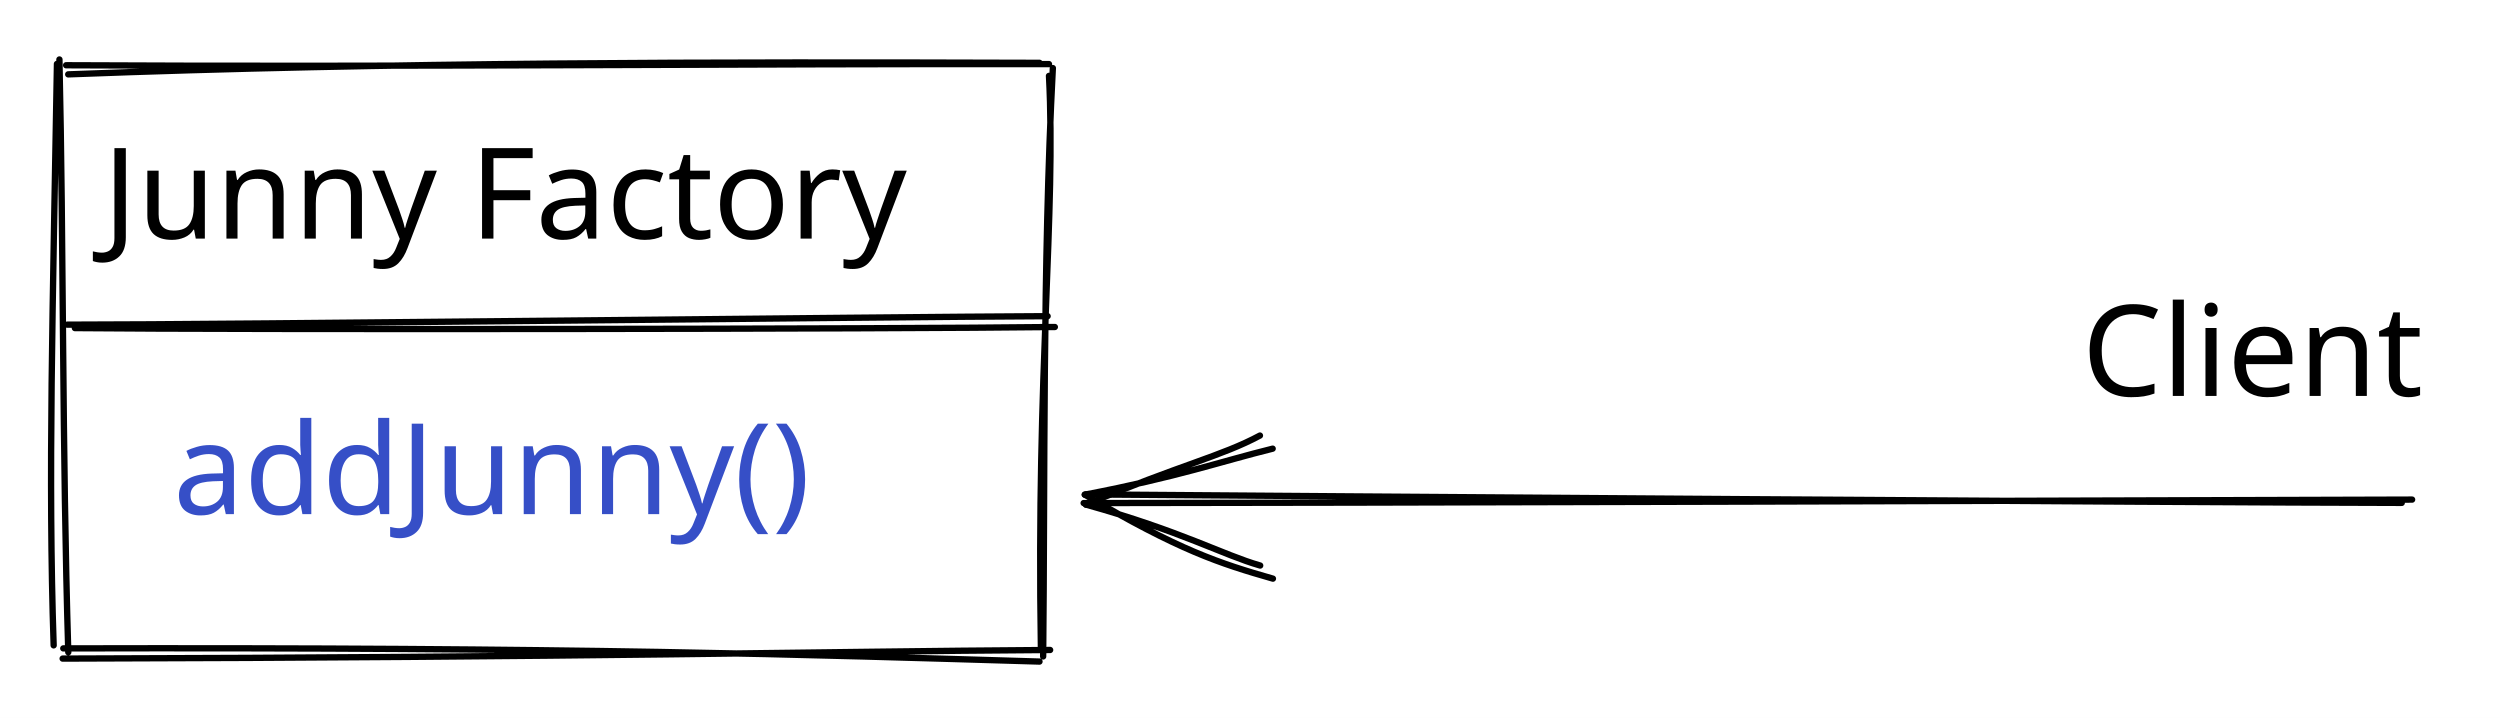
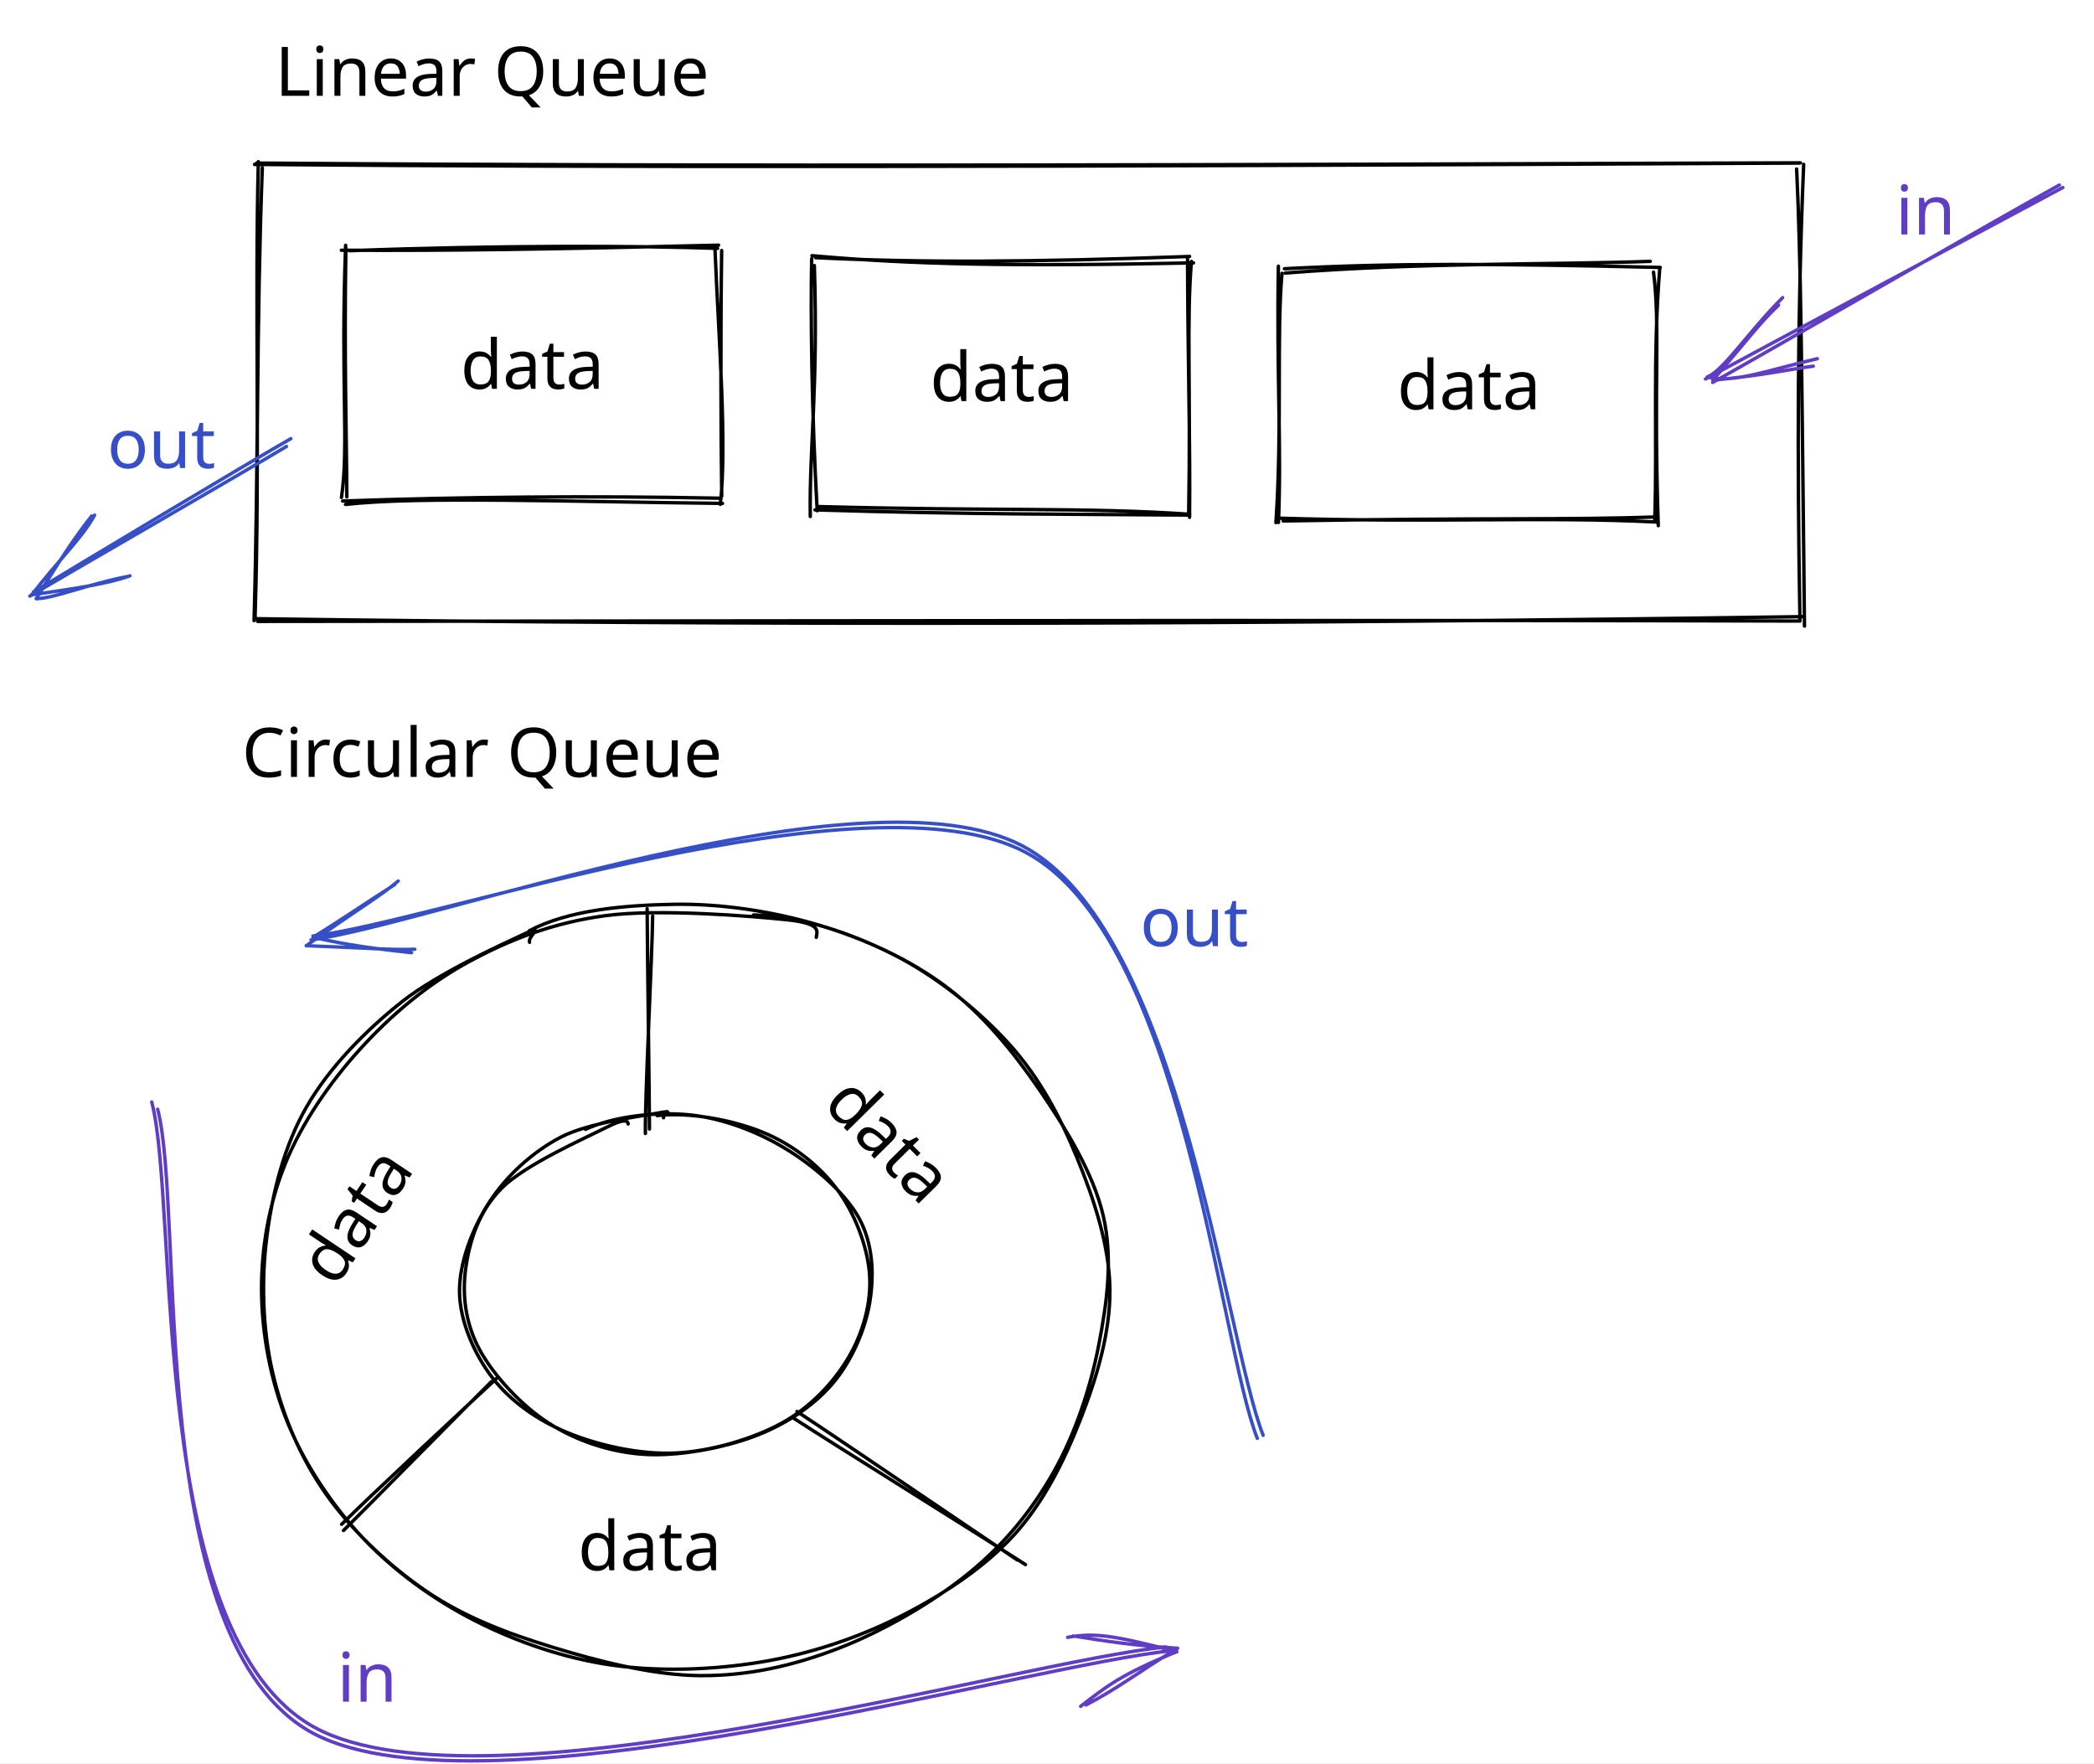
- <svg xmlns="http://www.w3.org/2000/svg" version="1.1" viewBox="0 0 394.667 113.333" width="394.667" height="113.333">
+ <svg xmlns="http://www.w3.org/2000/svg" version="1.1" viewBox="0 0 612 515.333" width="612" height="515.333">
  
-   eyJ2ZXJzaW9uIjoiMSIsImVuY29kaW5nIjoiYnN0cmluZyIsImNvbXByZXNzZWQiOnRydWUsImVuY29kZWQiOiJ4nNVYW1PbOFx1MDAxNH7nV2TSl92Z4up+4VxyWFx1MDAxOGh3KFx1MDAxZGi3dKezY2zH0caxXFxbIVx1MDAwNIb/vpKA2HEuy3U39UNiXHUwMDFmXHUwMDFkSZ+PzqfvyNdcdTAwMWKdTtdMiqS71ekml1GYqbhcZsfdt85+kZSV0rltQv650qMy8p59Y4pq6927sCiCVJlzrVx1MDAwN0Gkh7fdkixcdTAwMTkmuams45/2udO59r+NicokMmGeZonv4JvquVxigG3rkc79vFx1MDAxMDIkmJRy6qCq3+x0Joltay/MqqRucabu3lx1MDAwZTz5mH3q7VXjv3tcdTAwMDejszTLhapn7aksOzGT7Palwqg/Klx1MDAxYpgqU+pB8oeKTd9N3rJP+1XaXHUwMDA2re5V6lHaz5OqmumjizBSZuJsXHUwMDAwTK23Qdjq1JZL+7TJaMBcdTAwMTHDXHUwMDAyIyBcdTAwMTFcdTAwMTJcdTAwMTRNm91cdTAwMDBI4IBhSTFcdTAwMTdcdTAwMTBcIi5xXHUwMDBi2K7OdOmAvVx1MDAwMf6qoZ2H0SC1+PJ46mPKMK+KsLRcdTAwMGJW+43vX5nSgNqLQClcdTAwMTFcdTAwMTScTj36iUr7xrpIXHUwMDFjYIyRQIRcdTAwMDNcdTAwMGVwI0iJX1x1MDAxNEi4YFxi8LrBXHUwMDAxKFx1MDAwZWOfXHUwMDFl39sx7YdlcVx1MDAxN7tu5Vx1MDAxZVx1MDAxYeBcdTAwMWTuvXZuNfOrse7Jhy+omlx1MDAxY6p90fu2j4a/65N9Xa/sTDKGZanH3WnLzd1dXHJtVMThbYZB5l6RXHUwMDEwXHUwMDA0IK9zMFP5wDbmoyyrbTpcdTAwMWHUSemtN29cdTAwMTeTwSSXZlx1MDAxMVx1MDAwZlx1MDAxMFrOXHUwMDAzXHUwMDAwMbExXHUwMDE38MFEiHdP6Y/+j6P04PBcdTAwMTh+6oOz87Mveu2JQGVAXHUwMDAxgVxiM8E5IZDMXHUwMDEywSVcdTAwMWZggCOEKVx1MDAwNJy8XHUwMDFlXHUwMDExsJxPfUTbyW5cdTAwMTFKjInkL5/sq9JcdTAwMTEySNgj0rFedZ2bXHUwMDEzdeVcdTAwMDKPwIx1P1x1MDAxY6psMrNwPk8t0vejPJ909sPI6HLSXGZpldipfXqKmU7bmUpdQnezpDeb6UZZwZk2XHUwMDFi3VxiQGRBhHa48jBuv4wuVaryMDtdXGJoJdc8wFx1MDAwNVxcXHUwMDEzZCnVXHUwMDE4Y1x1MDAxNFx1MDAxM0xcdTAwMWauOfDDlZ5gMdw9uDKbV/gwjC4vflx1MDAwMs0hXHUwMDAxltg6cmxcdTAwMDWHNlx1MDAxMt5ccoBcdTAwMTFcdFxiR0IyyqlEnL++6FCOKJCcUTZPPdBmXHUwMDFlg4hB2tSfXHUwMDA3M89D+6+ZV5mwNDsqj1WetrskebykJVx1MDAwYiuzq4dDZSyMY61y0/bw4247Resn4Vx1MDAxY3PsyEvbXG433Kyu1nedOuL+YXr//e1C7+Vr2Oq+0fx/rEJcbto23rOWXHUwMDEyRIW01dODSZvqzc9MfY3T+PP7vSP9keenYLD2pCXCkVx1MDAxNlxiSrjkmOGalZ60mFx1MDAwNVx1MDAwMjBEXHUwMDAwXHUwMDEwkFx1MDAwYt5cdTAwMDZWc1x1MDAxNjPSi/gzOFx1MDAwYlx1MDAxNpSG8/pcYpHVckEhfIVqcH1cdTAwMDQyjGMvSb/8ulx1MDAwZerYQLOSZLdl8Fx1MDAwMpYxuYxlXHUwMDFjU2SLnVx1MDAwNlxy/41lq8vyNWVcdTAwMTlcdTAwMDZW+yRcdTAwMTXMZjkmjIlZklFcdTAwMTRcdTAwMDAkiFVNZs9jXHUwMDE0vZ4y2v0s4Jy7YyGGaFx1MDAwMePmZFFcbsZcdTAwMDVi9PF0e7oq2kqcclx1MDAwNp9Ct5Yq1ue6+29cbj7du39dmlx1MDAxMc++8m+RqcC2PLrS42PRONxZgkYjh3JcdTAwMTNcdTAwMDbcbjZcdTAwMTBcYiztXG7V51dcdTAwMTeJsHBcdTAwMTJcdTAwMTJcYndRXCJcdTAwMDUg9pBB71x1MDAxY25cdTAwMTar8TJEqz8zNFx1MDAxMIGAMLtZc0Qwsbjs2WVcdTAwMGVcdTAwMTLxkDhAWFwiao/4aFx1MDAxZdNcdTAwMGLXXHUwMDAxbe6/aCmwuSRrW52fVVxiUNw2Tst3W6syQGw8XHUwMDFmvEetzq413aOQ3YUkXHUwMDAxtupcdTAwMDG2XHUwMDEwRrihx36TglwisGdYSjHgXHUwMDAwMIFZXHUwMDBi2cttUovK9flKgFx1MDAwMcxcdTAwMTAmpNaWn/6z0DP2vSeVXHUwMDE5u5maWYD/r8S4Q7JxXHUwMDFmJ1x1MDAxZqNuWFx1MDAxNCfGRmi6bdolVvHda9bjdS9UMt6ZT7I3PX+5Uf124IiXuFx1MDAwNb6+2bj5XHUwMDA3XHKnpsoifQ==
+   eyJ2ZXJzaW9uIjoiMSIsImVuY29kaW5nIjoiYnN0cmluZyIsImNvbXByZXNzZWQiOnRydWUsImVuY29kZWQiOiJ4nO1cXGtT4khcdTAwMTf+Pr/Ccr+O2e7T9/2GouOFcVx1MDAxY6+rb21ZXHUwMDExXHUwMDEwMiBhkqAyW/Pf39PBMVx1MDAxN1xiXHUwMDAyXG5cdTAwMWJrN1VeSDrdnfR5znNuzd9cdTAwMWbW1tajYb+5/sfaevOx7na9RuA+rH+05++bQej5PbxcdTAwMDTx59BcdTAwMWZcdTAwMDT1uGU7ivrhXHUwMDFmv//u9vtOy4tufL/j1P270W3NbvOu2YtCbPg//Ly29nf8OzVQ0KxHbq/VbcY3xJeSsShj+bOHfi9cdTAwMWVXcy65MIo+N/DCKlx1MDAwZVx1MDAxNzVcdTAwMWJ49dbths3kij21fnAxNIOa2Dg6blx1MDAwN3dcdTAwMDPY/Kwvv35KRr31ut2TaNhcdTAwMWQ9lFtvXHUwMDBmgtScwijwO81cdTAwMGKvXHUwMDExte28cuef71x1MDAwYn18acldgT9otXvNMMzc4/fdulx1MDAxN1xy7TlCns+OXsJcdTAwMWZryZlH/GSUXHUwMDAzICU+KzDGjObPV+39XHUwMDFikjtcdTAwMWMvXHUwMDBiLVx1MDAxOWGK5ue15Xf9wM7rN1x1MDAxMlx1MDAxZsnMbtx6p4XT6zWe20SB21x1MDAwYvtugOuVtHt4emIuqFx1MDAwM9iDYsCBasWTibSbXqtcdTAwMWSNVsvBSTKhlZ2wTrVcdJvxsnBtsCNmns/bKfT3XHUwMDFhsXz8lX+pbTfoP7289dB+SE3fznw7JVxcyc2DfsNcdTAwMWRcdFx1MDAwMZVcbrRhnFFJXHUwMDEyOep6vVx1MDAwZV7sXHK63eScX+8kclx1MDAxM5/9+XFcdTAwMDF5ZbxIXFyVXCJMXHUwMDBiw83M4vq5TXTn6KTWXHUwMDBlok+P6s/Hc9I++Fp2caVcdTAwMDCOtvKqXHUwMDE1XHUwMDA1KjRkxZVcdTAwMTlcdTAwMDdcdTAwMTeEUeCCXHUwMDAzMMmWJq+U4FBcdTAwMTJcdTAwMGatXGKlimo9Lq+KOVx1MDAxMlx1MDAwN2FSXHUwMDAyNmdK5MWVXHUwMDFhwoTRKqVk3kxgny4kXHUwMDEylpGyqPmYPFRKKLYrVa/V84x5+HF+8+nbYdurw+b6c7ufXHUwMDFmJ3c7uvlwUD9cdTAwMWM2rkRl857e355Gt6y93c6O8mt8N1xi/IdUv0//TUWZZJK/XHUwMDE1yjLPn1x1MDAwMpgqwlx1MDAxN1x1MDAxNSicVFx1MDAxOClmXHUwMDA22OR3WXaAXHRwQFx1MDAxOKNcdTAwMTmRgFqY5lxigUpHXHUwMDE4XHUwMDA2XHUwMDA2LzCppFx1MDAxMnppXHUwMDEwXHUwMDEzdFx1MDAxY1KgxjDENZKG5oa9PYamiSPQNM+8LI7Juvu96MT7YV89kMzZXHUwMDFk987rXHUwMDBlM0tcdTAwMTfLKc5cdTAwMTRHd9NvMmziiLFcXOpM20pcdTAwMTdFzt5Qx2doXHUwMDA2XHUwMDE5XHUwMDExjzw0uZ5cdTAwMWLceY1GmmTqOFx1MDAwMVx1MDAxN/tcZvZmYVx1MDAwNz/wWl7P7Z6m57c4ryldiDutXHUwMDA12mFkdl6r1j5XWavy5eriRJ3/uO9fXHUwMDFkXHUwMDFjnPCyw1x1MDAwZSRxiOU1ISXhhORQx6RcdTAwMDPIa0xqqUFLWnJeXHUwMDAzTakmgq2M1kYrf8pCqG6L3d2Dw8uT00pYuVxupT+Zf2JcXL1Iay+x5eRcdTAwMDHnYjVQaKcsm9VSmjRcdTAwMGYvKnGR0bKfndamv+Wy4ktcdTAwMWKHW1pDXHUwMDEyJ0anXGbDXHUwMDExq4FjrN2ohVCKXHUwMDE5+OdZXHKMQPwswzB8SVx1MDAxYeexsd5cdTAwMTmpvUBccm9NasWo49JcdTAwMDDTwNTMqFx1MDAwYr9cdTAwMGZJ7/xip+lL77RS977Xdlx1MDAxZryyo45cdTAwMTm0XHUwMDE2XHUwMDExdYpYYKFM51iNvTNvTVx1MDAxYlx1MDAwNYTqJYRcdTAwMTem0dpXvXu1ufFcdTAwMThs9YadOlxc3z5cZnl9qbQ2ecBcdTAwMTe7ffJ65PHFsFx1MDAxM+5ycnDAw7P728O6602e7VwiTiBLe2BLokteXHUwMDE4XHUwMDE0RIedcKpcZpvdXHUwMDFjnb56JVx1MDAwNS5cdTAwMDdcdTAwMTFcdTAwMTNcIlx1MDAxMYBuoEnBZUSXpGxOoJSoYFx1MDAxOKqZXHUwMDE186UhSs0hju+ML18gnfn5coT4SZAjhZAjXHUwMDA05UxJOjvkpqugkkJOXHUwMDAydyhcdTAwMTKQYGBccj+Wg5zQsX+o0ETLITKPOHHLXHUwMDFhdf5cdTAwMWGuXHUwMDA0XHUwMDA3PVBcdTAwMDI2+INjiXFcdTAwMDBcblx1MDAxNVMlkZQwQUW6zVx1MDAxMyBcdTAwMTnlinCtXHUwMDE3XGLKxFNdXGaPNkZcdTAwMDdcdTAwMGJcdTAwMDVlwshccqJNr9fweq38Lc1eI7mSMN6v3NMsUImxXVx1MDAxZtj5o+pkXFxoNIiIZFx1MDAxYd9dqk3L7duHXHUwMDExcZZDXHUwMDFi0Fx1MDAwMCCxyVOLn8lTuGG05d/deVx1MDAxMT7/ke/1ovyk41x1MDAwN6pYuLWbbmPCI6Wv5XHZtz1m7ZLkv7VEcONcdTAwMGbP///1cWLrjUKBsse4KCX9fUj/nV+lyFwilVwiNMORpJhdo0yPbJdUo1BcIqfkSqh0JDNGUEUsl8tUoDevUZjkt3W1uEZR3LG2t5DcjCRgXFyjcO6ga241XHUwMDA2aDquTnCaXFwyklwi/pWoXHUwMDEzYJwsRO85dVKkNKZcdTAwMDdZM0qDoWtuY6HK2KS0UKlGT1pDjmmJjOLKTvs96Y9C8bFHTnDmVFx1MDAxZYVcdTAwMWVcdTAwMDDkTyZcdTAwMWWARGOTKpg9YCZ9drXz/So6r4fD3uP1ZVVcdTAwMWV+2Si78lx1MDAxMEo6XHUwMDE0XXdGaS7iPKpcdTAwMGKgjkT/QFLkKMb1XHUwMDE01/3V5kiixlx1MDAxM1x1MDAwNyA595xcdTAwMDVS6I9cYk5XXHUwMDFiMFx1MDAxM5xcdTAwMTiSmGLLdlx1MDAwMLzeXFzmf7d5XHUwMDFiTTH+I79fZPlnniBv5uMsXHUwMDE2XHUwMDAyXHUwMDE1m1x1MDAxNoVWqGnZXHUwMDFjUeiK8PfOXHUwMDFl4M/K6cXZ47fv5mZwN2iUXHUwMDFlVMzhNo0jXHUwMDE0MK2kXHUwMDExXHUwMDE5UElcdTAwMDddWIZWn9SEU2OgXHUwMDEwU68lZDZcdTAwMWKmiNacaS5XjSnUOXJlmPJcdTAwMDdRXHUwMDE5QGWnMVx1MDAxNVXNbtfrh1x1MDAxM1x1MDAwM828OHvKwVBQlMxexca3tvZ32tvH9zVcdTAwMTNGw3r9+kw8kLJcdTAwMDPL6Dg/XG7oQkjNXHUwMDEz62hk6Vwi7NChZkxcdTAwMTlcdTAwMDRcdTAwMGWhqaj7W0ergCuHo63COaDRTVxmm1x1MDAxMGdGn87BuXI0zzlHV3/c2qVcdTAwMTSAXHUwMDFinOqKS1x1MDAxYdBcdTAwMTeYy3teWF5cdTAwMGKJQHFDgLA5wqu3be/OdevinH75sb3n1uT+8LhSdnFF79Mx6Wxk1rpcdTAwMDLKXHUwMDFjg1x1MDAwMqulklxcgFxcosBSsPFcYkSOoCYri8/yitiitvSAaiqz8aBf4qq4XHUwMDE0XHUwMDE0OWvFwVdhsfxW4lx1MDAxYWv9XHSymlx1MDAwMkRetyqurdXJZzdaro4vXHUwMDBmv+7UTzth+1R3/NNv/eNvh2VcdTAwMTdWoFx1MDAxMNdcdTAwMDDrZznJaVfuXHUwMDAwR0HWtmI6LVx1MDAwNG8tq2RcXDYld2yfjKDqXHUwMDEyXG5cdTAwMWTAXHQ2XGbn6Fx1MDAxN/DVXHUwMDA2XCLxRSzoXHUwMDE3zFx1MDAxY4hcXKY/n7n2ps58pvXY6iV3f0j/nVx1MDAxN7PFyVx1MDAwNIOrwrWeI5fQavY7lzXx+eiy0Y72d+ontK7PSlx1MDAwZlnEpM1cdTAwMTYwgipSUprjXHUwMDE3RqjDuY25XG5pkGz08vhFylwi8khCf+CkM/PjeXctXHS6h0KsNviHnMbMPPTyb4Fw4ZLaY2wx31xi0qmk/1h+kNmdXHUwMDBmONzMmL5uq+3DXHUwMDAxP25cXPeGXHUwMDE3lebRxvGPoFt2TFN870JcIs9cIqyBoOWYTVx1MDAxMKKf52hmjGTo8OHvJWKac0dcdTAwMTljty1cdTAwMThcdTAwMWMpXHLY2TEtiEJzQi5StP1cdTAwMWFMK2SbecpH/i2Y3ihcXFN7vFx1MDAxNtRFXHUwMDAxQVlcdTAwMWNcdTAwMTA0VKBqYXPELaq7XHUwMDAzenzkn53xvaNPvFbRR13/W1x0QY3vXHUwMDE5XGJo1FlcZlCBqiTtNmLuOJJcdTAwMDG4XG7GXHUwMDAw+n85x1x1MDAxMGLitlVcdTAwMDKcXGIli0OES6m7XHUwMDE5XHUwMDBmXHUwMDExUqFAaZAr3nGHPyp59tLV3SwpRvhyfU1cdTAwMTHSaDF9XG5b7axUKoPzXHUwMDEy0r5dXHUwMDFmVLt3ILrhhdy8lnyTmuC0hEjL0ifyI4nDblx1MDAxYXJcdTAwMTXesUlcZtpRXHUwMDA0lVx1MDAxY6O26nqZ9DlcdTAwMWKyXHUwMDEw6lx1MDAxMohcdTAwMDK6YmQpXHUwMDA1qfDcf8h6XHUwMDExWbR4y6BNS4OaZ8ugfydah1+qf+JcdTAwMWH4rd0v8uTkaquEe5eEw1xicOQgpiUgZExcdTAwMTZqhMfJYaq4dVx1MDAxNMYsVVBcdTAwMGVTjFx0Qjn2XHUwMDAw/ziJWZ1AXHIsUqv2Klx1MDAwZVx1MDAxM8BXl+Z6P0grLOiCKU6gQbWOZpWaXHUwMDFkatFe0L6+qm6dbVx1MDAwNeHh54b7cHO2Wfq6bInQsfspmCFcbp2ZbJ5cdTAwMGIoXHUwMDFhl1xiLMpcdTAwMDRcdTAwMDBjelxuh722KFx1MDAwM+zGXHUwMDBlm8i2uzq0IVx1MDAxM/LJiCm75UJJXHUwMDAyXHUwMDAypzspbyDRjVx1MDAwNUblXHUwMDAyeYPXVHUxqc1CwCuFXHUwMDEzuNRaKy6LKzXHXHUwMDE39KXeXG6lJO5cdTAwMGU9nWxcdTAwMWE06e5D+u/ceoLywpyNXHUwMDAwrUFIObtbebsvv6vdwcmZt/tcdTAwMTh1dr5ddqrt/bKrXHRcXJ5MrCjpZVx1MDAxNP5VjuZ2lVxy11x1MDAxNEh+Xm9XZ1x1MDAwMkrFpcyKI845m1x1MDAxNClCY9uhNvJApf3uXHUwMDE2NiGFo23MfjFL+FW15FKkXHUwMDEyXHT/qYlUg1xyqVx1MDAxZLAhIVx1MDAxMEZJkVNcdTAwMTRcdTAwMWLja/pih4WSMuqQj2LOhKg3LPKkU4o8XHUwMDExOiC5nt0p3n24IXTzcNe9l51B66x9sS/VSen1hFx1MDAxMLE9we1uXHUwMDAzbSBcdTAwMWJtsm+dXHUwMDExqWzdtVxysavlVYjPWJCmOUWB02K1lrpcdTAwMDBcImB1PvF7KUgrgpUu3HehXHUwMDA10ZZ0Zs/UVKKT8LJbXHUwMDFiRFx1MDAwZsFcdTAwMWVr1TqbYr9a/kxcclx1MDAxMOv/2jpOI9RYwVx1MDAwNEMjXHUwMDFljVx1MDAxZU1sJTnRyzTTZ6ydpqhzXHInZrWhJsHRQlnd5sl3XjtdaNJcIs9cIlx1MDAwNes5PN/adqt2vbF7c7VR3Vx1MDAxZGxv9/p3P1wiU3pQXHUwMDExiL9KQEtKuSB5UMWbzOxcdTAwMTdcdTAwMTliXHUwMDFiXHUwMDE0K82mWLWvr5kzM8FcbueAXHUwMDA2OCyyaek1sJKoYFx1MDAxNrJbXHUwMDE3glVccuXeXHLWvlx1MDAwZZqDZlx1MDAxOVx1MDAwMJaZz0JQk4XV1FxmhUxrNsdXglaZ//mKcb5zXHUwMDFl9b/ub9aCS//yoexQM+DowiBcdTAwMTO69LbMwHDOiLC7XHUwMDE0llx1MDAwNzM+wV1cdTAwMWOHXHUwMDE5XHUwMDA3hVxukKpcdTAwMTWTl2KUru7r37a8oD7ollx0Z7lcdTAwMTmNkPbhycFbd/v9k1xi39j6r72PuChe4+mxk37X773mw+a4XFz8dlx1MDAxYlx1MDAxZrbXXHUwMDE4vVx1MDAxNihNuyR///zw8/+rXCLXXHQifQ==
  <defs>
    <style>
      @font-face {
        font-family: "Virgil";
        src: url("https://unpkg.com/@excalidraw/excalidraw@0.13.0/dist/excalidraw-assets/Virgil.woff2");
      }
      @font-face {
        font-family: "Cascadia";
        src: url("https://unpkg.com/@excalidraw/excalidraw@0.13.0/dist/excalidraw-assets/Cascadia.woff2");
      }
    </style>
  </defs>
-   <rect x="0" y="0" width="394.667" height="113.333" fill="#ffffff" />
-   <g stroke-linecap="round" transform="translate(10 10) rotate(0 77.77777 46.66664)">
-     <path d="M0.77 1.74 C52.24 -0.22, 102.32 -0.24, 154.11 -0.08 M0.44 0.3 C53.33 0.59, 108.87 0.04, 155.6 0.12 M155.6 1.98 C156.72 23.81, 153.6 48.38, 154.32 92.16 M156.21 0.75 C154.58 31.92, 154.98 66.15, 154.68 93.63 M154.1 94.44 C117.51 93.36, 81.79 92.16, -0.01 92.36 M155.78 92.61 C118.65 92.85, 83.59 93.76, -0.11 93.97 M-1.53 91.88 C-2.42 65.24, -1.66 38.85, -1.01 0.09 M0.78 92.97 C-0.19 60.85, 0.05 28.84, -0.62 -0.61" stroke="#000000" stroke-width="1" fill="none" />
+   <rect x="0" y="0" width="612" height="515.333" fill="#ffffff" />
+   <g stroke-linecap="round" transform="translate(75.06665 47.8) rotate(0 225.6 66.66668)">
+     <path d="M-0.67 0.26 C107.31 1.17, 214.29 1.04, 450.83 -0.14 M-0.07 -0.15 C141.79 0.96, 284 0.34, 451.14 -0.21 M450.03 1.6 C451.26 28.11, 451.52 58.88, 452.32 135.18 M452.08 0.22 C450.26 44.12, 450.17 86.07, 450.99 133.29 M451.77 132.42 C297 134.66, 143.6 135.08, -0.24 133.02 M451.02 133.71 C350.05 133.41, 248.47 133.55, 0.23 133.81 M-0.81 133.58 C0.43 89.86, -0.1 46.17, 1.6 1.24 M-0.52 132.65 C0.91 87.42, -0.61 39.16, 0.44 -0.55" stroke="#000000" stroke-width="1" fill="none" />
  </g>
-   <g transform="translate(16.22226 19.66653) rotate(0 69.5 12.5)">
-     <text x="0" y="18" font-family="Virgil, Segoe UI Emoji" font-size="20px" fill="#000000" text-anchor="start" style="white-space: pre;" direction="ltr">Junny Factory</text>
+   <g stroke-linecap="round" transform="translate(100.6667 72.33334) rotate(0 54.93333 36.80002)">
+     <path d="M1.5 0.94 C45.31 -0.69, 85.47 -0.54, 109.06 0.25 M-0.9 0.8 C31.67 0.98, 62.01 0.46, 109.35 -0.68 M108.31 0.87 C109.35 25.91, 111.85 57.74, 109.86 75.08 M110.25 0.89 C109.89 26.01, 110.02 52.51, 110.27 72.68 M110.49 74.79 C66.37 74.33, 21.52 72.67, 0.31 75.1 M109.7 73.27 C72.25 72.52, 34.4 72.87, -0.52 74.1 M-0.87 73.05 C1.36 58.07, -1.16 39.79, 0.35 -0.64 M0.7 72.89 C0.62 54.1, -0.09 32.73, 0.42 0.21" stroke="#000000" stroke-width="1" fill="none" />
+   </g>
+   <g transform="translate(130.1 95.63336) rotate(0 25.5 13.5)">
+     <text x="25.5" y="18" font-family="Virgil, Segoe UI Emoji" font-size="20px" fill="#000000" text-anchor="middle" style="white-space: pre;" direction="ltr">data</text>
+   </g>
+   <g stroke-linecap="round" transform="translate(237.8667 75.93332) rotate(0 54.93333 36.80002)">
+     <path d="M-0.56 -1.21 C27.87 1.35, 57.87 2.01, 110.95 0.9 M0.5 -0.63 C31.01 0.88, 63.73 0.68, 109.81 -0.98 M109.21 -0.77 C109.26 27.79, 110.05 54.72, 109.79 75.25 M110.35 0.46 C108.88 17.88, 110.18 36.2, 109.54 74.51 M109.86 74.36 C80.06 72.31, 52.46 73.47, 1.58 72.12 M109.29 74.6 C79.05 74.34, 46.79 74.49, 0.33 73.09 M-1.05 75.02 C-1.36 55, 1.29 37.66, 0.14 1.68 M0.97 73.33 C-0.66 44.54, -0.98 15.71, -0.64 -0.32" stroke="#000000" stroke-width="1" fill="none" />
+   </g>
+   <g transform="translate(267.3 99.23334) rotate(0 25.5 13.5)">
+     <text x="25.5" y="18" font-family="Virgil, Segoe UI Emoji" font-size="20px" fill="#000000" text-anchor="middle" style="white-space: pre;" direction="ltr">data</text>
+   </g>
+   <g stroke-linecap="round" transform="translate(374.4 78.33334) rotate(0 54.93333 36.80002)">
+     <path d="M1.21 1.47 C40.89 -1.66, 80.49 -0.94, 107.92 -1.95 M0.99 0.21 C32.15 -1.46, 62.4 -1.33, 110.82 -0.17 M108.86 1.19 C110.9 17.06, 108.85 33.3, 110.25 75.3 M110.71 -0.2 C108.57 25.72, 109.99 51.16, 109.22 73.54 M110.09 74.25 C76.22 72.57, 45.48 74.54, -1.32 73.09 M110.12 72.73 C83.88 73.68, 60.03 72.9, 0.64 73.92 M-1.49 74.4 C0.36 46.79, -1.33 19.57, 0.28 1.54 M-0.75 74.36 C0.17 51.94, -1.34 30.58, -0.77 -0.54" stroke="#000000" stroke-width="1" fill="none" />
+   </g>
+   <g transform="translate(403.8333 101.6334) rotate(0 25.5 13.5)">
+     <text x="25.5" y="18" font-family="Virgil, Segoe UI Emoji" font-size="20px" fill="#000000" text-anchor="middle" style="white-space: pre;" direction="ltr">data</text>
  </g>
  <g stroke-linecap="round">
-     <g transform="translate(11.33328 50.83336) rotate(0 77.77778 0)">
-       <path d="M0.49 0.96 C26.42 1.23, 129.21 1.12, 155.19 0.79 M-0.72 0.42 C25.07 0.42, 127.93 -0.81, 154.05 -0.92" stroke="#000000" stroke-width="1" fill="none" />
+     <g transform="translate(602.0001 54.19998) rotate(0 -51.20001 28.8)">
+       <path d="M0.89 0.61 C-16.54 9.92, -86.26 47.2, -103.55 56.57 M-0.11 -0.12 C-17.27 9.24, -84.15 47.92, -101.45 57.57" stroke="#5f3dc4" stroke-width="1" fill="none" />
+     </g>
+     <g transform="translate(602.0001 54.19998) rotate(0 -51.20001 28.8)">
+       <path d="M-81 32.79 C-91.04 42.81, -98 53.79, -102.97 55.96 M-82.19 34.99 C-87.42 39.86, -91.69 45.59, -101.38 56.92" stroke="#5f3dc4" stroke-width="1" fill="none" />
+     </g>
+     <g transform="translate(602.0001 54.19998) rotate(0 -51.20001 28.8)">
+       <path d="M-70.86 50.63 C-84.88 53.88, -95.74 58.03, -102.97 55.96 M-72.04 52.82 C-79.48 53.76, -86.05 55.45, -101.38 56.92" stroke="#5f3dc4" stroke-width="1" fill="none" />
    </g>
  </g>
-   <g transform="translate(27.3333 63.1667) rotate(0 52.5 12.5)">
-     <text x="0" y="18" font-family="Virgil, Segoe UI Emoji" font-size="20px" fill="#364fc7" text-anchor="start" style="white-space: pre;" direction="ltr">addJunny()</text>
+   <g stroke-linecap="round">
+     <g transform="translate(84.66666 128.8666) rotate(0 -37.33333 22.40002)">
+       <path d="M0.34 -0.66 C-12.31 6.51, -62.35 36.59, -74.88 44.15 M-0.94 1.61 C-13.86 9.43, -63.47 37.96, -75.94 45.34" stroke="#364fc7" stroke-width="1" fill="none" />
+     </g>
+     <g transform="translate(84.66666 128.8666) rotate(0 -37.33333 22.40002)">
+       <path d="M-57.85 21.92 C-65.01 30.87, -71.53 42.07, -74.04 46.08 M-57.03 21.69 C-60.73 28.5, -67.1 34.25, -75.38 44.98" stroke="#364fc7" stroke-width="1" fill="none" />
+     </g>
+     <g transform="translate(84.66666 128.8666) rotate(0 -37.33333 22.40002)">
+       <path d="M-47.52 39.65 C-58.82 41.81, -69.32 46.17, -74.04 46.08 M-46.69 39.42 C-53.09 41.73, -62.05 43.03, -75.38 44.98" stroke="#364fc7" stroke-width="1" fill="none" />
+     </g>
+   </g>
+   <g transform="translate(553.9999 50.53329) rotate(0 8 13)">
+     <text x="0" y="18" font-family="Virgil, Segoe UI Emoji" font-size="20px" fill="#5f3dc4" text-anchor="start" style="white-space: pre;" direction="ltr">in</text>
+   </g>
+   <g transform="translate(31.33334 118.8) rotate(0 18 13)">
+     <text x="0" y="18" font-family="Virgil, Segoe UI Emoji" font-size="20px" fill="#364fc7" text-anchor="start" style="white-space: pre;" direction="ltr">out</text>
+   </g>
+   <g stroke-linecap="round" transform="translate(76.13333 265.4) rotate(0 123.7333 111.4667)">
+     <path d="M144.09 2.01 C157.76 2.22, 172.55 7.3, 185.01 13.59 C197.47 19.88, 209.88 29.85, 218.83 39.75 C227.77 49.66, 233.75 61.1, 238.65 73.02 C243.56 84.93, 248.07 98.54, 248.25 111.25 C248.42 123.96, 244.41 137.23, 239.72 149.25 C235.02 161.27, 228.94 173.72, 220.07 183.39 C211.19 193.07, 198.75 201.13, 186.47 207.28 C174.19 213.44, 160.39 218.01, 146.39 220.33 C132.4 222.65, 116.49 223.24, 102.51 221.22 C88.53 219.19, 74.61 214.37, 62.52 208.18 C50.43 202, 39.06 193.74, 29.97 184.14 C20.88 174.53, 12.93 162.53, 7.99 150.53 C3.05 138.53, 0.43 124.79, 0.31 112.14 C0.18 99.49, 2.46 86.47, 7.27 74.64 C12.08 62.81, 20.25 50.96, 29.17 41.15 C38.08 31.33, 48.79 22.26, 60.74 15.77 C72.7 9.28, 85.41 4.27, 100.9 2.2 C116.39 0.14, 143.42 2.33, 153.68 3.39 C163.93 4.45, 162.73 6.64, 162.43 8.56 M78.5 6.66 C90.1 0.5, 106.44 -0.83, 120.59 -1.1 C134.74 -1.37, 150.12 1.02, 163.41 5.03 C176.71 9.04, 189.67 14.97, 200.37 22.98 C211.07 30.98, 219.97 41.92, 227.62 53.06 C235.27 64.21, 243.39 77.42, 246.29 89.86 C249.18 102.3, 247.42 115.21, 244.99 127.72 C242.57 140.22, 238.06 153.81, 231.75 164.91 C225.44 176, 217.63 185.7, 207.11 194.29 C196.59 202.89, 181.71 211.47, 168.62 216.47 C155.52 221.48, 142.48 224.41, 128.55 224.32 C114.62 224.23, 98.36 220.01, 85.03 215.91 C71.71 211.81, 59.57 207.18, 48.58 199.73 C37.6 192.27, 26.62 181.89, 19.1 171.19 C11.59 160.49, 6.37 148.07, 3.5 135.53 C0.62 122.98, 0.21 108.82, 1.87 95.91 C3.53 83.01, 6.9 69.51, 13.46 58.1 C20.03 46.68, 30.61 35.87, 41.25 27.44 C51.9 19, 71.08 10.37, 77.31 7.46 C83.54 4.56, 77.92 8.42, 78.64 10" stroke="#000000" stroke-width="1" fill="none" />
+   </g>
+   <g stroke-linecap="round" transform="translate(134.8 326.2) rotate(0 60.26666 49.06668)">
+     <path d="M36.31 3.86 C44.6 0.07, 56.78 -1.33, 66.52 -0.39 C76.26 0.55, 86.47 4.47, 94.76 9.49 C103.04 14.52, 112.13 22.31, 116.24 29.78 C120.35 37.25, 120.72 46.21, 119.42 54.3 C118.11 62.39, 114.06 71.75, 108.41 78.31 C102.76 84.86, 94.67 90.21, 85.5 93.64 C76.33 97.06, 63.38 99.49, 53.39 98.84 C43.41 98.19, 33.62 94.86, 25.6 89.74 C17.58 84.62, 9.34 75.66, 5.29 68.12 C1.25 60.57, 0.22 52.32, 1.32 44.47 C2.42 36.62, 5.05 27.85, 11.9 20.99 C18.75 14.13, 36.29 6.41, 42.43 3.29 C48.57 0.18, 48.7 1.73, 48.77 2.29 M57.22 -0.16 C66.86 -1.24, 79.38 1.14, 88.14 4.72 C96.9 8.29, 104.58 14.37, 109.78 21.32 C114.98 28.26, 118.8 38.16, 119.35 46.39 C119.91 54.62, 117.4 63.44, 113.11 70.67 C108.82 77.89, 102.08 85.11, 93.63 89.74 C85.18 94.37, 72.86 98.01, 62.43 98.47 C52 98.93, 39.95 96.18, 31.05 92.5 C22.16 88.83, 14.34 83.25, 9.08 76.42 C3.82 69.58, -0.36 60.05, -0.5 51.5 C-0.65 42.95, 3.3 32.69, 8.21 25.14 C13.11 17.6, 20.66 10.59, 28.92 6.24 C37.19 1.89, 52.76 0.01, 57.79 -0.95 C62.83 -1.91, 58.85 -0.68, 59.12 0.48" stroke="#000000" stroke-width="1" fill="none" />
  </g>
  <g stroke-linecap="round">
-     <g transform="translate(380.2222 78.3889) rotate(0 -104.8889 0)">
-       <path d="M-1.07 1 C-35.7 0.95, -174.14 -0.07, -208.74 -0.34 M0.57 0.48 C-34.04 0.6, -174.24 1.03, -209.15 1.03" stroke="#000000" stroke-width="1" fill="none" />
-     </g>
-     <g transform="translate(380.2222 78.3889) rotate(0 -104.8889 0)">
-       <path d="M-179.31 -7.56 C-187.64 -5.5, -194.13 -3.14, -208.97 -0.3 M-181.32 -9.63 C-187.4 -6.36, -193.75 -5.06, -208.79 1.27" stroke="#000000" stroke-width="1" fill="none" />
-     </g>
-     <g transform="translate(380.2222 78.3889) rotate(0 -104.8889 0)">
-       <path d="M-179.27 12.96 C-187.61 10.58, -194.11 8.48, -208.97 -0.3 M-181.28 10.89 C-187.2 9.2, -193.56 5.52, -208.79 1.27" stroke="#000000" stroke-width="1" fill="none" />
+     <g transform="translate(190.2667 266.4667) rotate(0 0 32.00002)">
+       <path d="M-1.13 -0.9 C-1.09 9.86, -0.5 52.57, -0.45 63.52 M0.48 1.24 C0.38 12.26, -1.82 54.53, -1.64 64.81" stroke="#000000" stroke-width="1" fill="none" />
    </g>
  </g>
-   <g transform="translate(328.6666 44.50002) rotate(0 28 12.5)">
-     <text x="0" y="18" font-family="Virgil, Segoe UI Emoji" font-size="20px" fill="#000000" text-anchor="start" style="white-space: pre;" direction="ltr">Client</text>
+   <g stroke-linecap="round">
+     <g transform="translate(231.8666 413.6667) rotate(0 33.06668 21.33334)">
+       <path d="M1.06 -1.14 C12.1 6.08, 54.57 35, 65.48 42.28 M0.16 0.87 C11.65 8.36, 56.88 36.47, 67.85 43.61" stroke="#000000" stroke-width="1" fill="none" />
+     </g>
+   </g>
+   <g stroke-linecap="round">
+     <g transform="translate(144.4 404.0666) rotate(0 -22.39999 21.33334)">
+       <path d="M-0.75 -0.3 C-8.01 6.83, -36.77 36.07, -44.01 43.24 M1.05 -1.51 C-6.26 5.23, -36.93 33.82, -44.54 41.42" stroke="#000000" stroke-width="1" fill="none" />
+     </g>
+   </g>
+   <g transform="translate(236.1333 324.6667) rotate(45.37986 25.5 13)">
+     <text x="0" y="18" font-family="Virgil, Segoe UI Emoji" font-size="20px" fill="#000000" text-anchor="start" style="white-space: pre;" direction="ltr">data</text>
+   </g>
+   <g transform="translate(168.9333 440.9333) rotate(0 25.5 13)">
+     <text x="0" y="18" font-family="Virgil, Segoe UI Emoji" font-size="20px" fill="#000000" text-anchor="start" style="white-space: pre;" direction="ltr">data</text>
+   </g>
+   <g transform="translate(82.53333 339.6) rotate(303.8082 25.5 13)">
+     <text x="0" y="18" font-family="Virgil, Segoe UI Emoji" font-size="20px" fill="#000000" text-anchor="start" style="white-space: pre;" direction="ltr">data</text>
+   </g>
+   <g stroke-linecap="round">
+     <g transform="translate(45.19998 323) rotate(0 148.2667 90.93338)">
+       <path d="M-0.86 -0.94 C7.16 29.52, -2.39 155.46, 47.02 182 C96.43 208.55, 254.21 162.13, 295.6 158.36 M0.88 1.18 C8.9 31.93, -3.12 157.25, 46.4 183.61 C95.92 209.98, 256.57 163.19, 298 159.37" stroke="#5f3dc4" stroke-width="1" fill="none" />
+     </g>
+     <g transform="translate(45.19998 323) rotate(0 148.2667 90.93338)">
+       <path d="M270.63 175.7 C277.89 170.1, 282.08 166.53, 298.71 159.73 M272.22 175.28 C281.14 170.68, 287.64 165.62, 298.92 158.72" stroke="#5f3dc4" stroke-width="1" fill="none" />
+     </g>
+     <g transform="translate(45.19998 323) rotate(0 148.2667 90.93338)">
+       <path d="M266.83 155.53 C274.76 154.17, 279.74 154.79, 298.71 159.73 M268.43 155.12 C278.51 156.74, 286.19 157.93, 298.92 158.72" stroke="#5f3dc4" stroke-width="1" fill="none" />
+     </g>
+   </g>
+   <g stroke-linecap="round">
+     <g transform="translate(368.4 420.0667) rotate(0 -138.6667 -85.59999)">
+       <path d="M-0.94 0.31 C-12.19 -28.21, -22.6 -146.47, -68.6 -170.94 C-114.6 -195.41, -242.23 -150.51, -276.94 -146.51 M0.77 -0.58 C-10.58 -29.49, -23.35 -148.8, -69.73 -172.93 C-116.1 -197.07, -243.05 -149.83, -277.5 -145.39" stroke="#364fc7" stroke-width="1" fill="none" />
+     </g>
+     <g transform="translate(368.4 420.0667) rotate(0 -138.6667 -85.59999)">
+       <path d="M-252.02 -162.58 C-257.38 -158.04, -263.73 -154.45, -278.87 -143.68 M-252.99 -161.57 C-261.11 -156.42, -268.52 -151.29, -276.89 -146.15" stroke="#364fc7" stroke-width="1" fill="none" />
+     </g>
+     <g transform="translate(368.4 420.0667) rotate(0 -138.6667 -85.59999)">
+       <path d="M-247.18 -142.64 C-253.58 -142.36, -260.96 -143, -278.87 -143.68 M-248.15 -141.63 C-257.71 -142.68, -266.62 -143.75, -276.89 -146.15" stroke="#364fc7" stroke-width="1" fill="none" />
+     </g>
+   </g>
+   <g transform="translate(333.2 258.5334) rotate(0 18 13)">
+     <text x="0" y="18" font-family="Virgil, Segoe UI Emoji" font-size="20px" fill="#364fc7" text-anchor="start" style="white-space: pre;" direction="ltr">out</text>
+   </g>
+   <g transform="translate(98.53329 479.3335) rotate(0 8 13)">
+     <text x="0" y="18" font-family="Virgil, Segoe UI Emoji" font-size="20px" fill="#5f3dc4" text-anchor="start" style="white-space: pre;" direction="ltr">in</text>
+   </g>
+   <g transform="translate(80.39999 10) rotate(0 64.5 13)">
+     <text x="0" y="18" font-family="Virgil, Segoe UI Emoji" font-size="20px" fill="#000000" text-anchor="start" style="white-space: pre;" direction="ltr">Linear Queue</text>
+   </g>
+   <g transform="translate(70.69998 209.0667) rotate(0 72.5 13)">
+     <text x="0" y="18" font-family="Virgil, Segoe UI Emoji" font-size="20px" fill="#000000" text-anchor="start" style="white-space: pre;" direction="ltr">Circular Queue</text>
  </g>
</svg>
